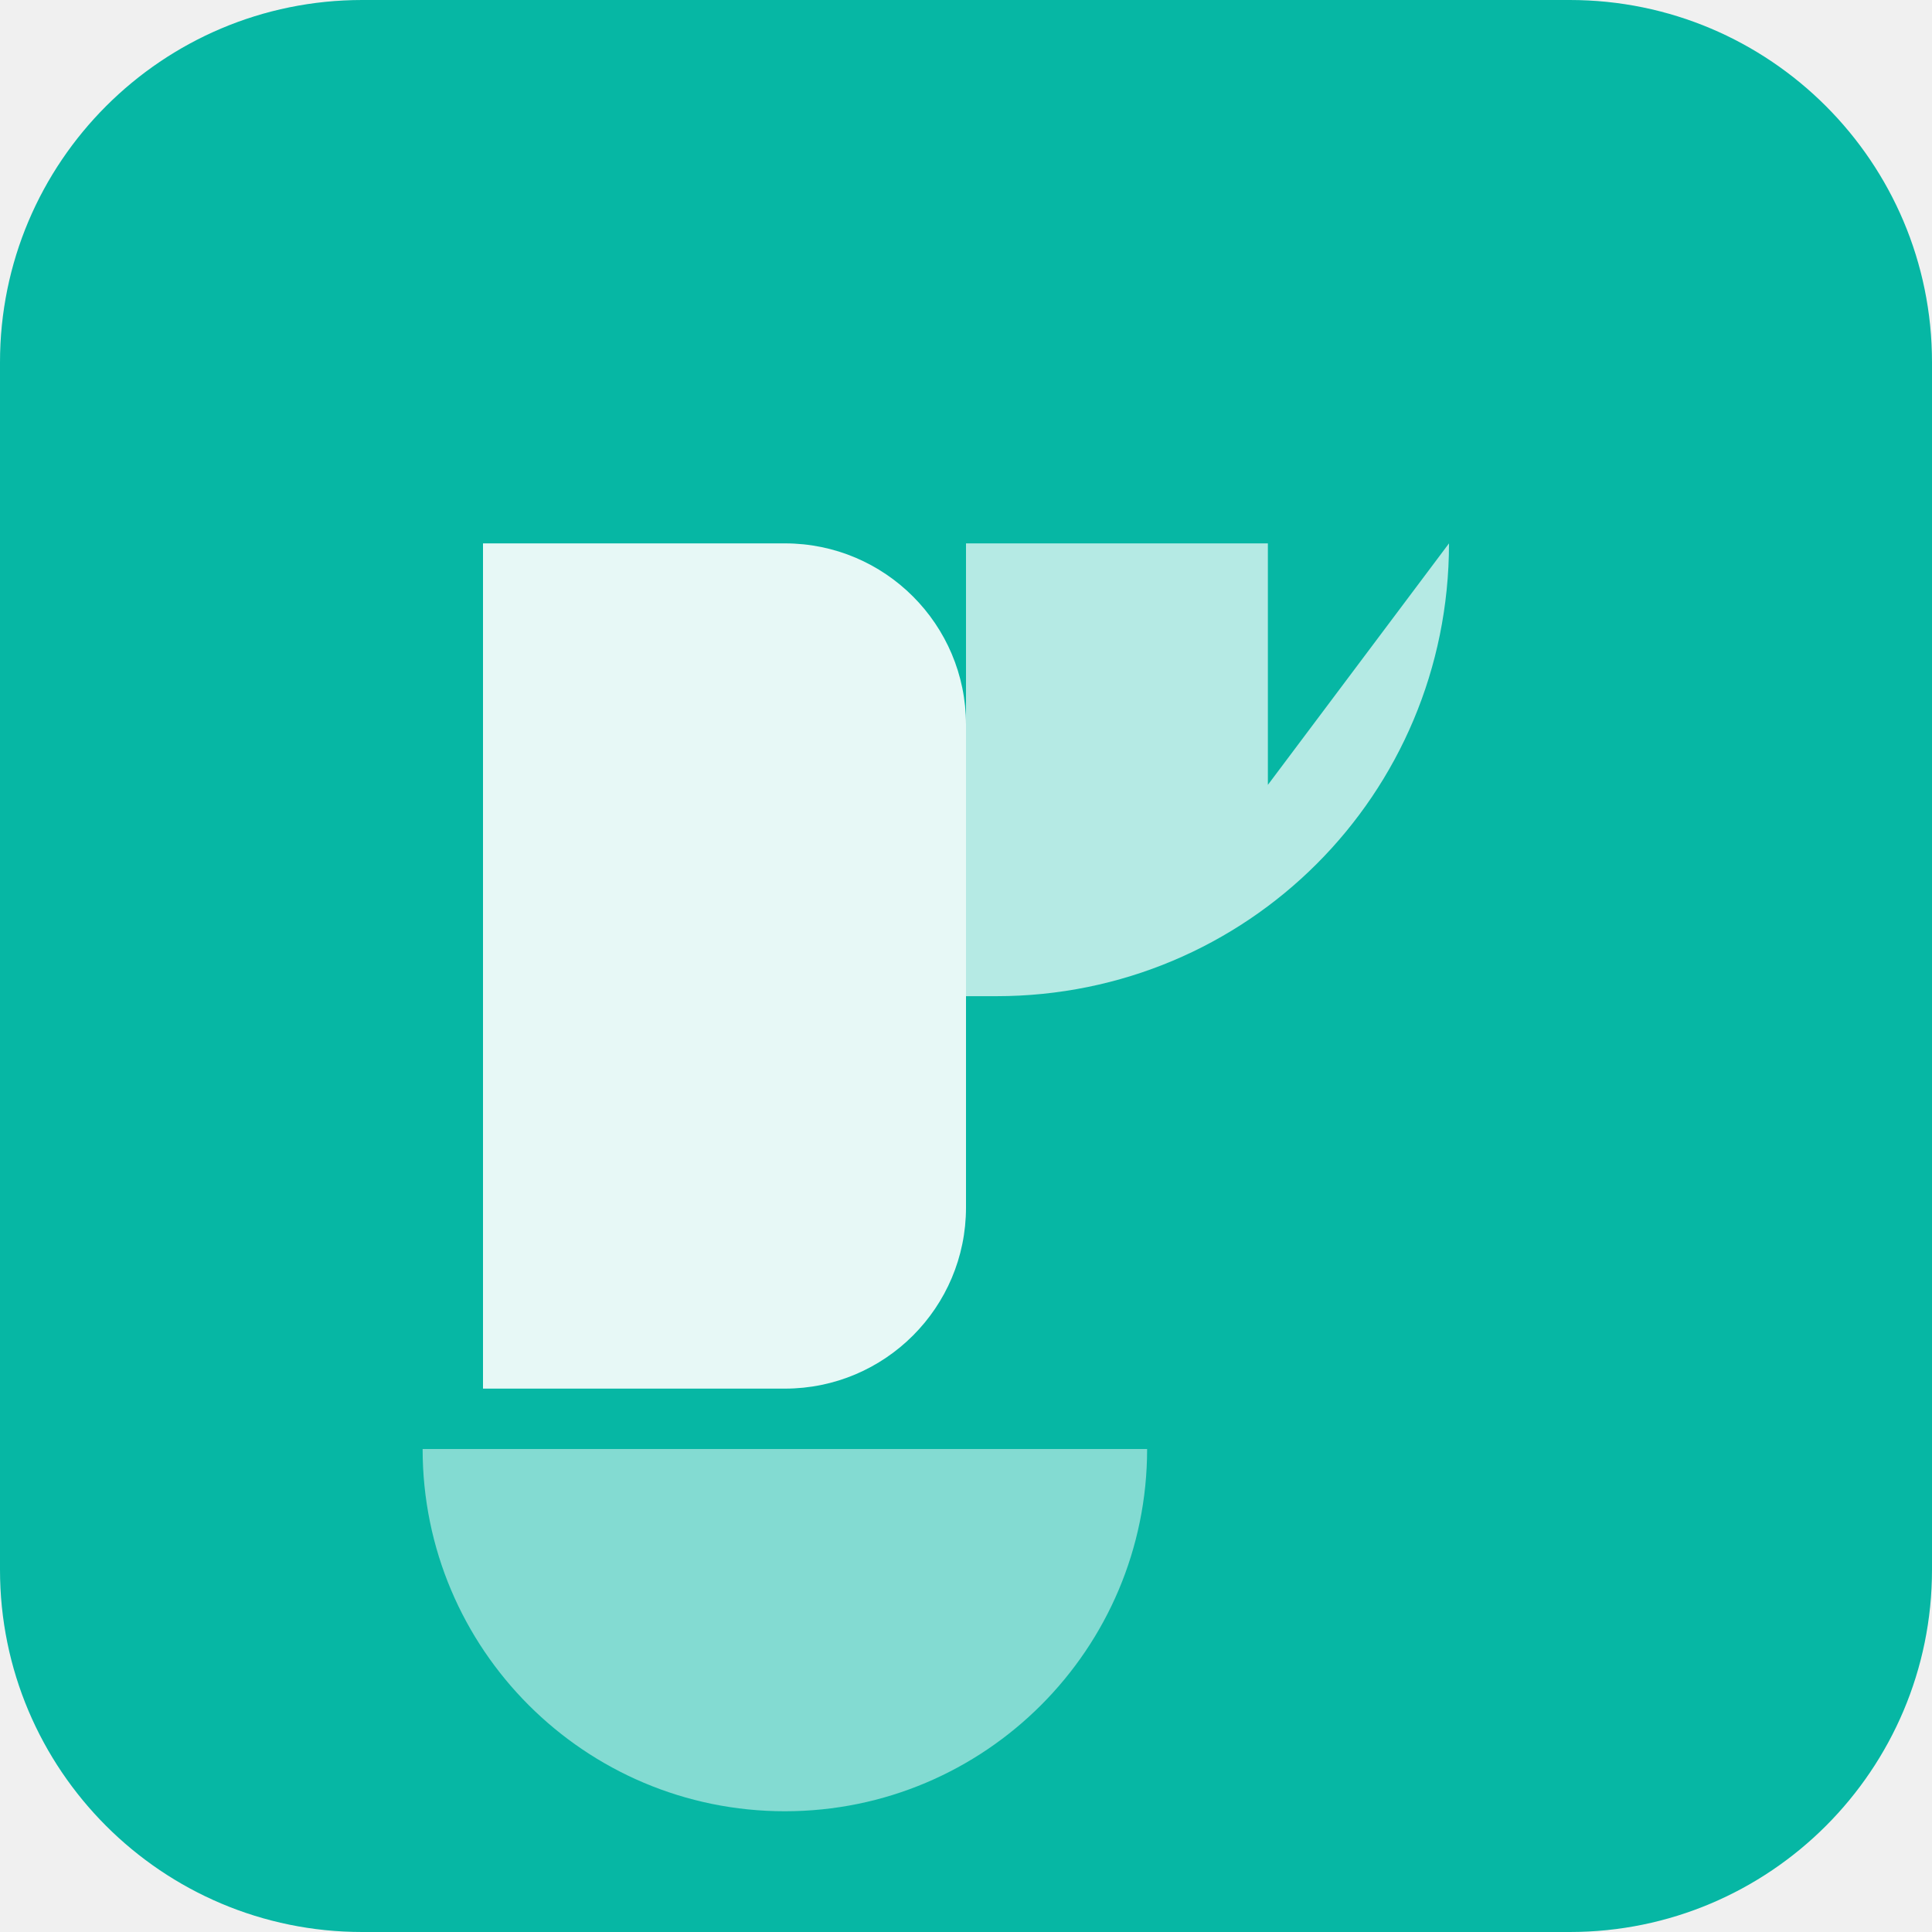
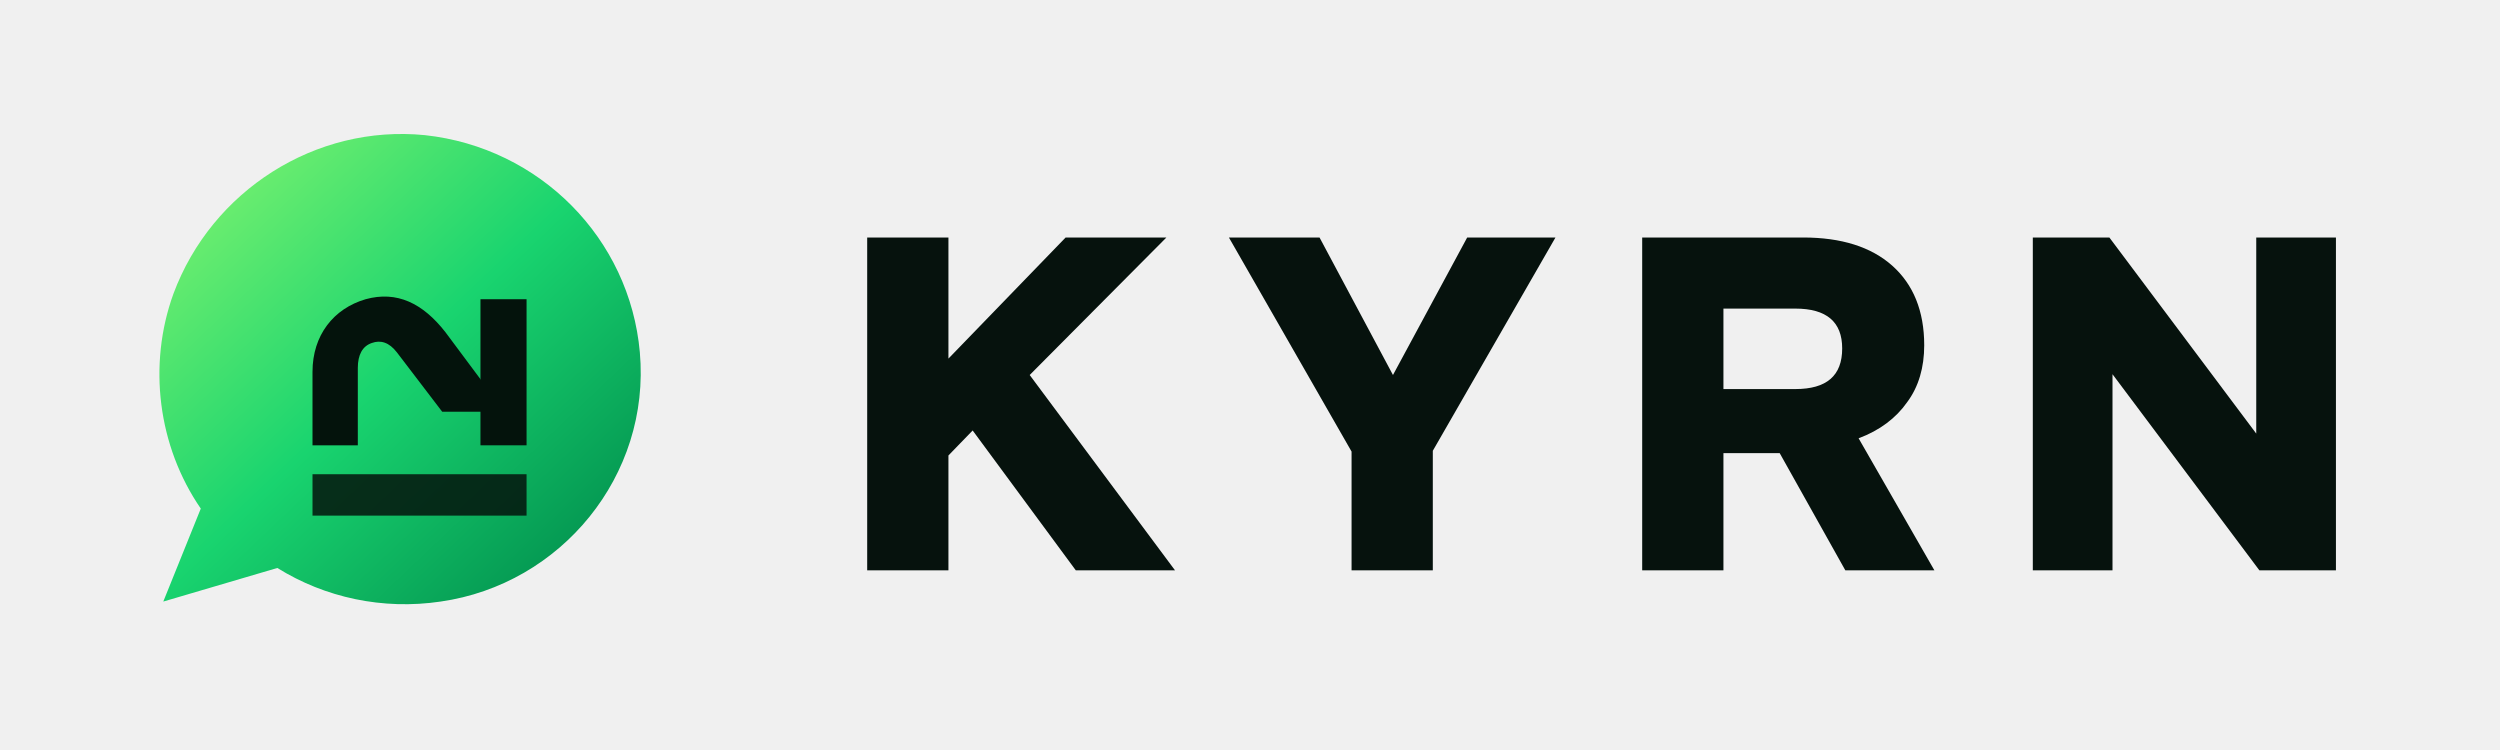
- <svg xmlns="http://www.w3.org/2000/svg" width="128" height="128" viewBox="0 0 128 128" fill="none">
-   <rect width="128" height="128" rx="24" fill="#06B7A4" />
-   <path d="M32 36H52C58.627 36 64 41.373 64 48V80C64 86.627 58.627 92 52 92H32V36Z" fill="white" fill-opacity="0.9" />
-   <path d="M64 36H84V52L96 36H96C96 52.627 82.627 66 66 66H64V36Z" fill="white" fill-opacity="0.7" />
-   <path d="M52 96H76C76 109.255 65.255 120 52 120C38.745 120 28 109.255 28 96H52Z" fill="white" fill-opacity="0.5" />
+ <svg xmlns="http://www.w3.org/2000/svg" width="320" height="96" viewBox="0 0 320 96" fill="none">
+   <path d="M25.7 65.1C20.2 57.1 18.9 46.7 22.2 37.6C27.1 24.4 40.4 15.9 54.4 17.3C69.1 18.9 80.6 30.5 81.9 45.1C83.3 60.9 71.8 74.8 56.4 77C49 78.1 41.6 76.5 35.5 72.7L20.9 77L25.7 65.1Z" fill="url(#mark)" />
+   <path d="M40 47.6C40 42.9 42.7 39.5 46.8 38.3C50.8 37.2 54.1 38.8 57 42.5L64.6 52.7H56.6L50.8 45.1C49.8 43.8 48.7 43.5 47.6 43.9C46.4 44.3 45.8 45.4 45.8 47.1V57H40V47.6Z" fill="#04130C" />
+   <path d="M61.5 38.3H67.4V57H61.5V38.3Z" fill="#04130C" />
+   <path d="M40 60.7H67.4V66H40V60.7Z" fill="#04130C" opacity="0.85" />
+   <path d="M111 30.4H121.4V45.9L136.4 30.4H149.3L131.8 48L150.4 73H137.7L124.5 55.1L121.4 58.3V73H111V30.4Z" fill="#06120D" />
+   <path d="M157.3 30.4H168.9L178.3 48L187.8 30.4H199.1L183.4 57.7V73H173V57.8L157.3 30.4Z" fill="#06120D" />
+   <path d="M210.2 30.4H230.8C235.7 30.4 239.5 31.6 242.2 34C244.9 36.4 246.3 39.8 246.3 44.2C246.3 47 245.6 49.5 244.1 51.5C242.7 53.5 240.6 55.1 237.9 56.1L247.6 73H236.2L227.8 58H220.6V73H210.2V30.4ZM229.8 49.8C233.8 49.8 235.8 48.1 235.8 44.6C235.8 41.2 233.8 39.5 229.8 39.5H220.6V49.8H229.8Z" fill="#06120D" />
+   <path d="M260.2 30.4H270L288.8 55.5V30.4H299V73H289.2L270.4 47.9V73H260.2V30.4Z" fill="#06120D" />
+   <defs>
+     <linearGradient id="mark" x1="23" y1="18" x2="78" y2="76" gradientUnits="userSpaceOnUse">
+       <stop stop-color="#84F56F" />
+       <stop offset="0.5" stop-color="#19D46F" />
+       <stop offset="1" stop-color="#008B4C" />
+     </linearGradient>
+   </defs>
</svg>
